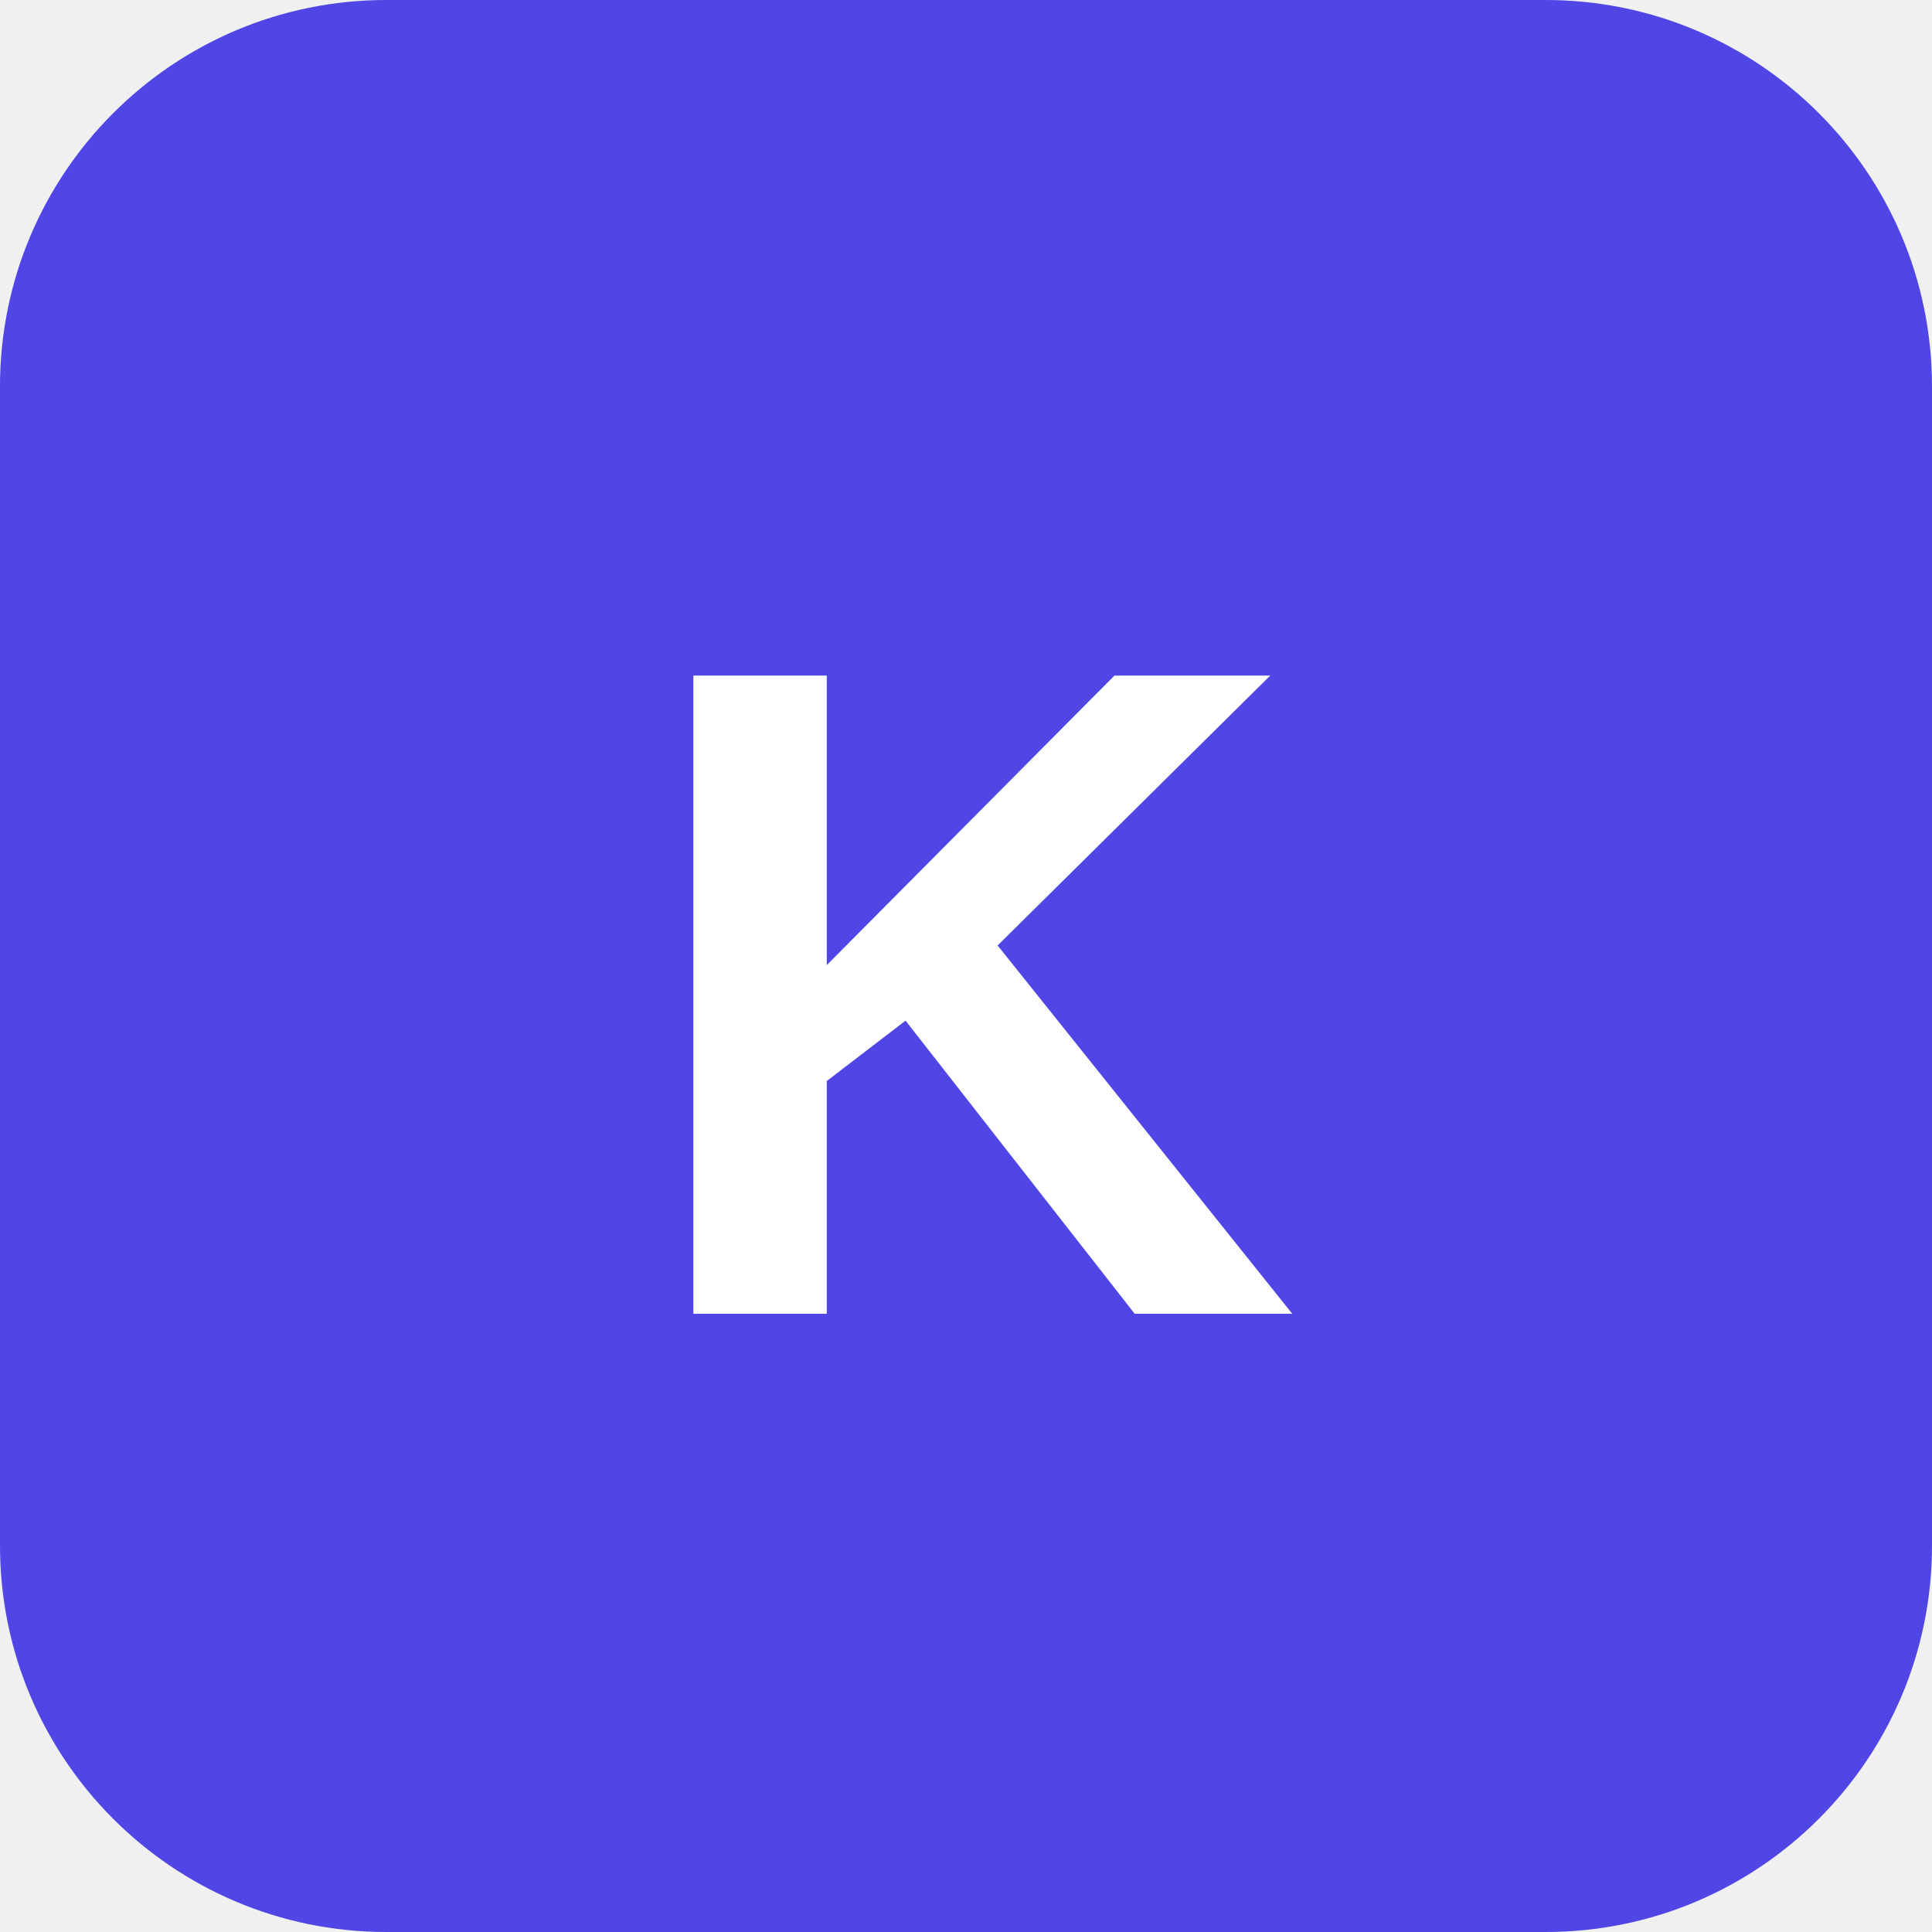
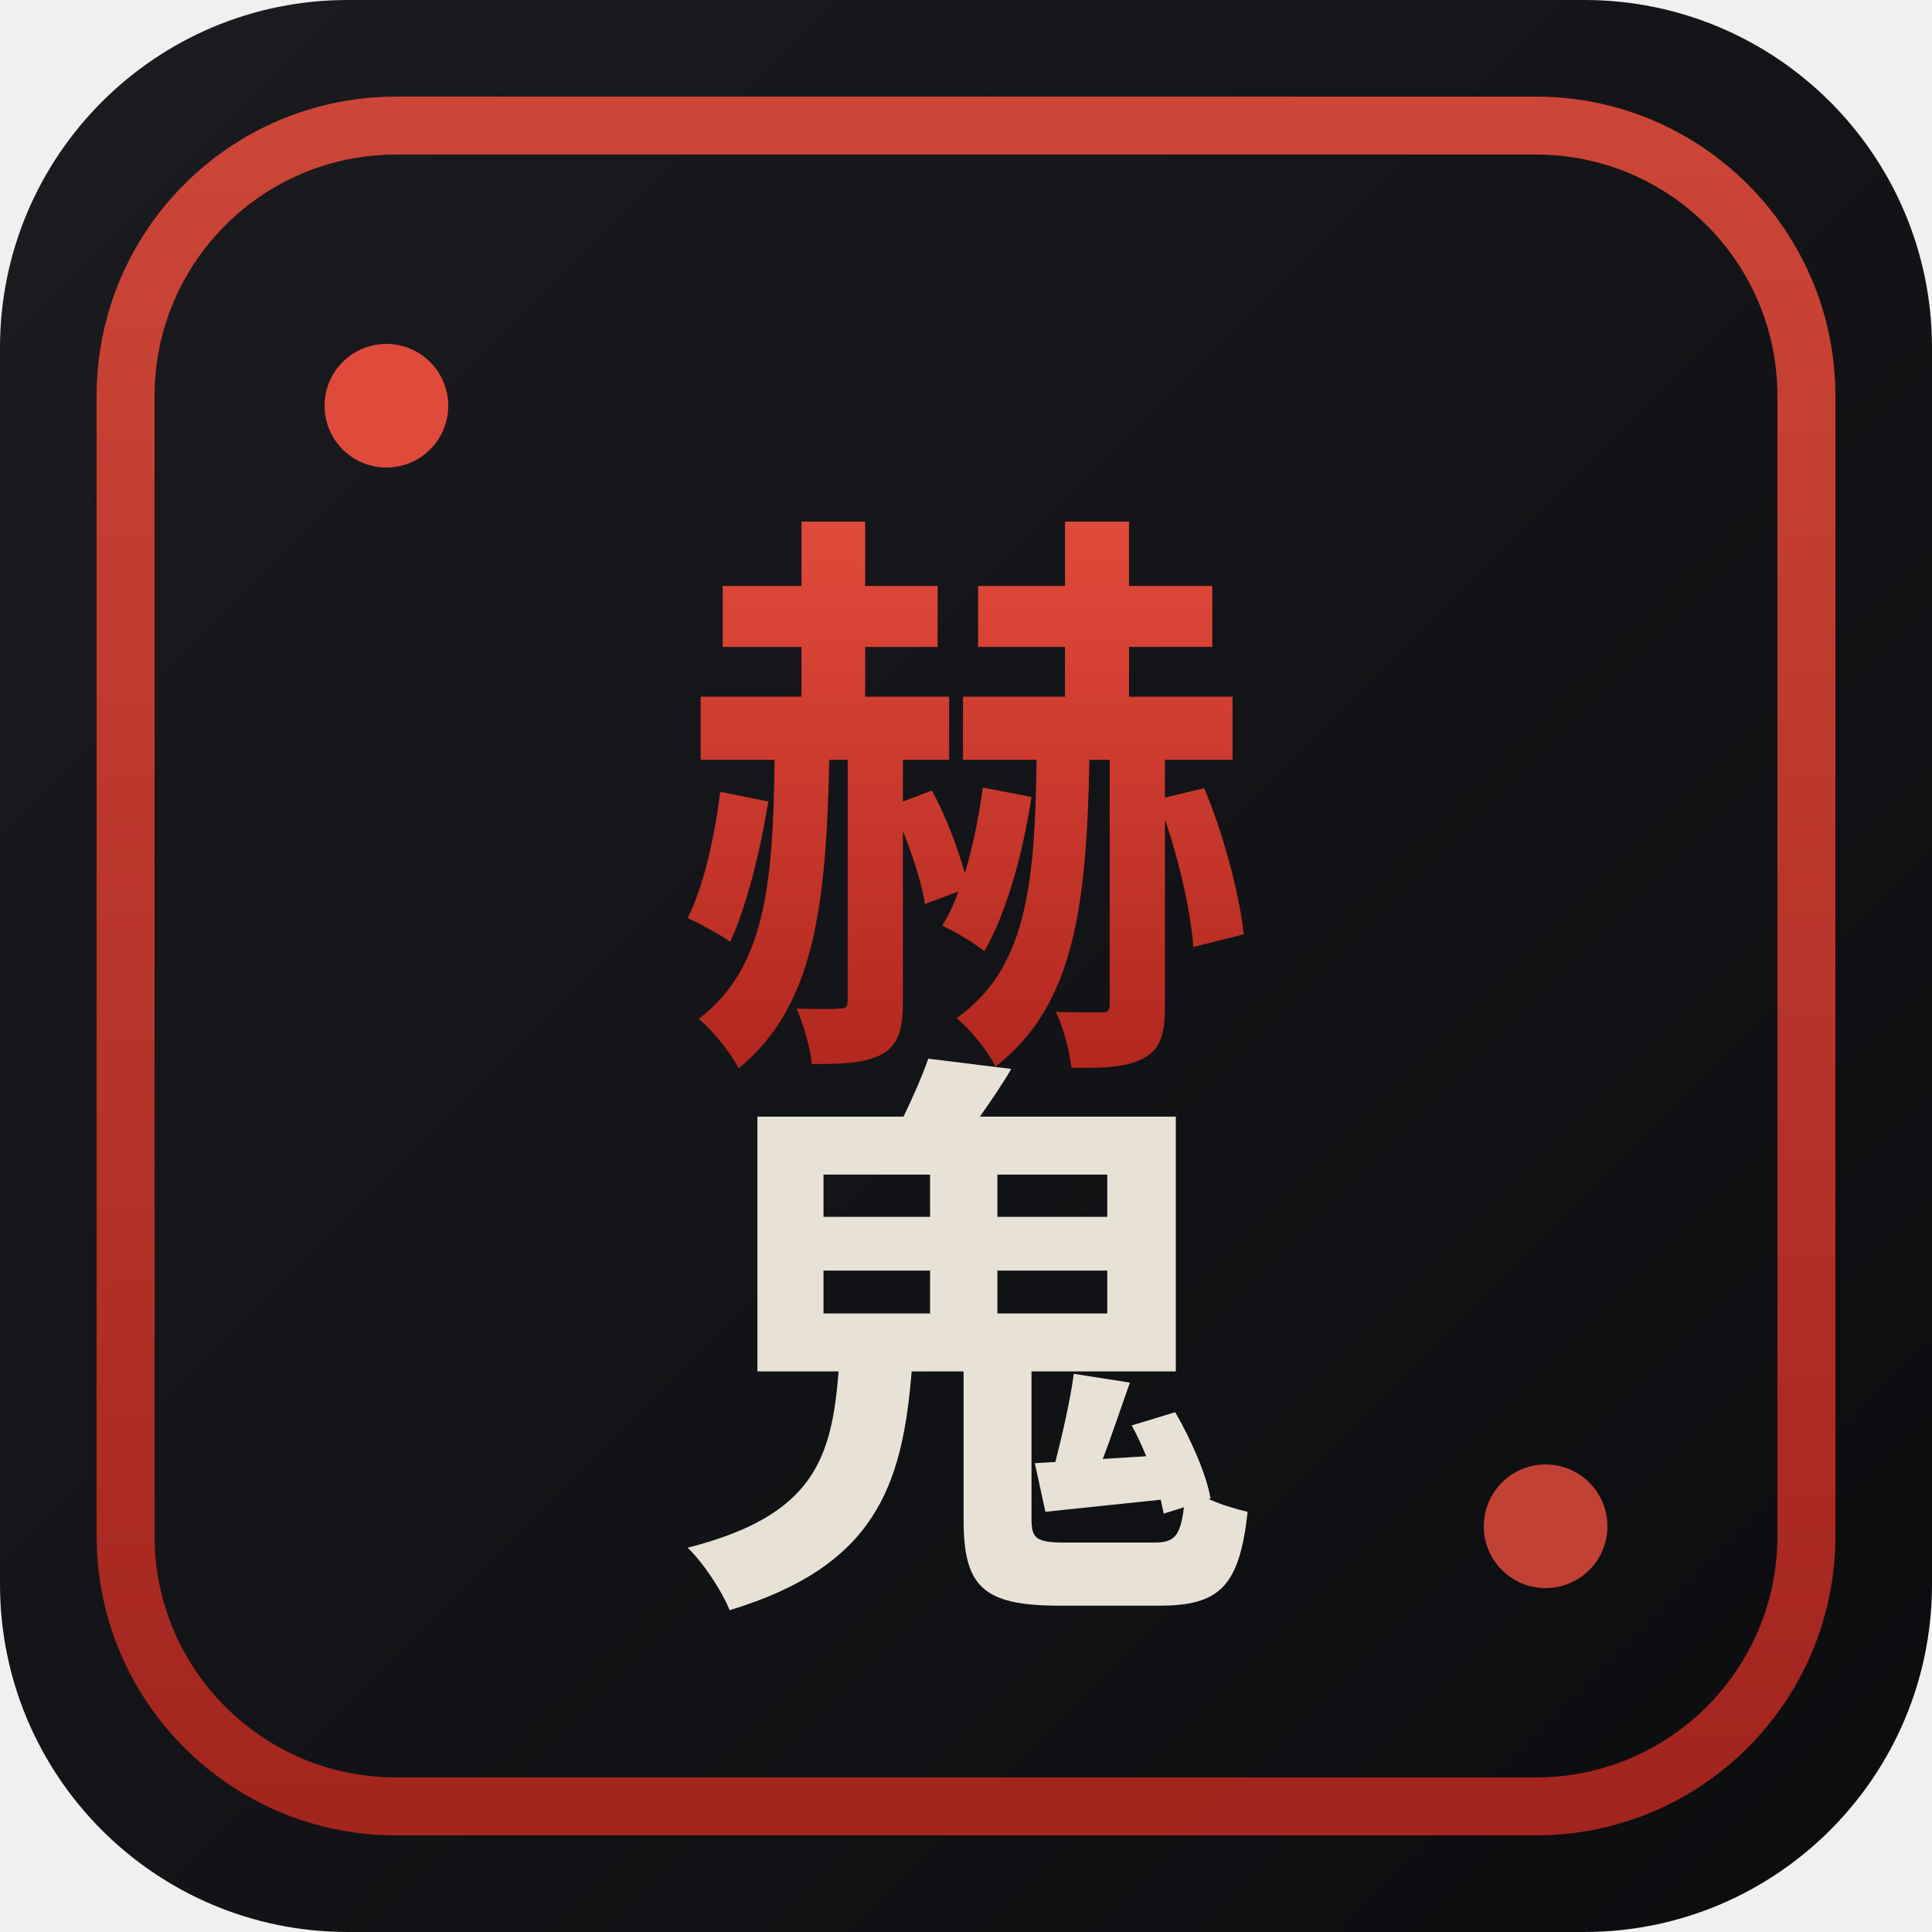
<svg xmlns="http://www.w3.org/2000/svg" viewBox="0 0 100 100">
-   <rect width="100" height="100" rx="20" fill="#4f46e5" />
-   <text x="50" y="68" font-size="48" font-weight="bold" fill="white" text-anchor="middle" font-family="Arial">K</text>
+   <defs>
+     <linearGradient id="ink" x1="0" y1="0" x2="1" y2="1">
+       <stop offset="0" stop-color="#1b1c20" />
+       <stop offset="1" stop-color="#0b0c0e" />
+     </linearGradient>
+     <linearGradient id="cinnabar" x1="0" y1="0" x2="0" y2="1">
+       <stop offset="0" stop-color="#e04a3a" />
+       <stop offset="1" stop-color="#b3271f" />
+     </linearGradient>
+   </defs>
+   <rect width="100" height="100" rx="18" fill="url(#ink)" />
+   <rect x="6.5" y="6.5" width="87" height="87" rx="14" fill="none" stroke="url(#cinnabar)" stroke-width="3" opacity="0.9" />
+   <text x="50" y="42" font-size="30" font-weight="900" fill="url(#cinnabar)" text-anchor="middle" dominant-baseline="middle" font-family="'KaiTi','STKaiti','Noto Serif SC','SimSun',serif">赫</text>
+   <text x="50" y="70" font-size="30" font-weight="900" fill="#e8e2d6" text-anchor="middle" dominant-baseline="middle" font-family="'KaiTi','STKaiti','Noto Serif SC','SimSun',serif">鬼</text>
+   <circle cx="20" cy="21" r="3.2" fill="#e04a3a" />
+   <circle cx="80" cy="79" r="3.2" fill="#e04a3a" opacity="0.85" />
</svg>
